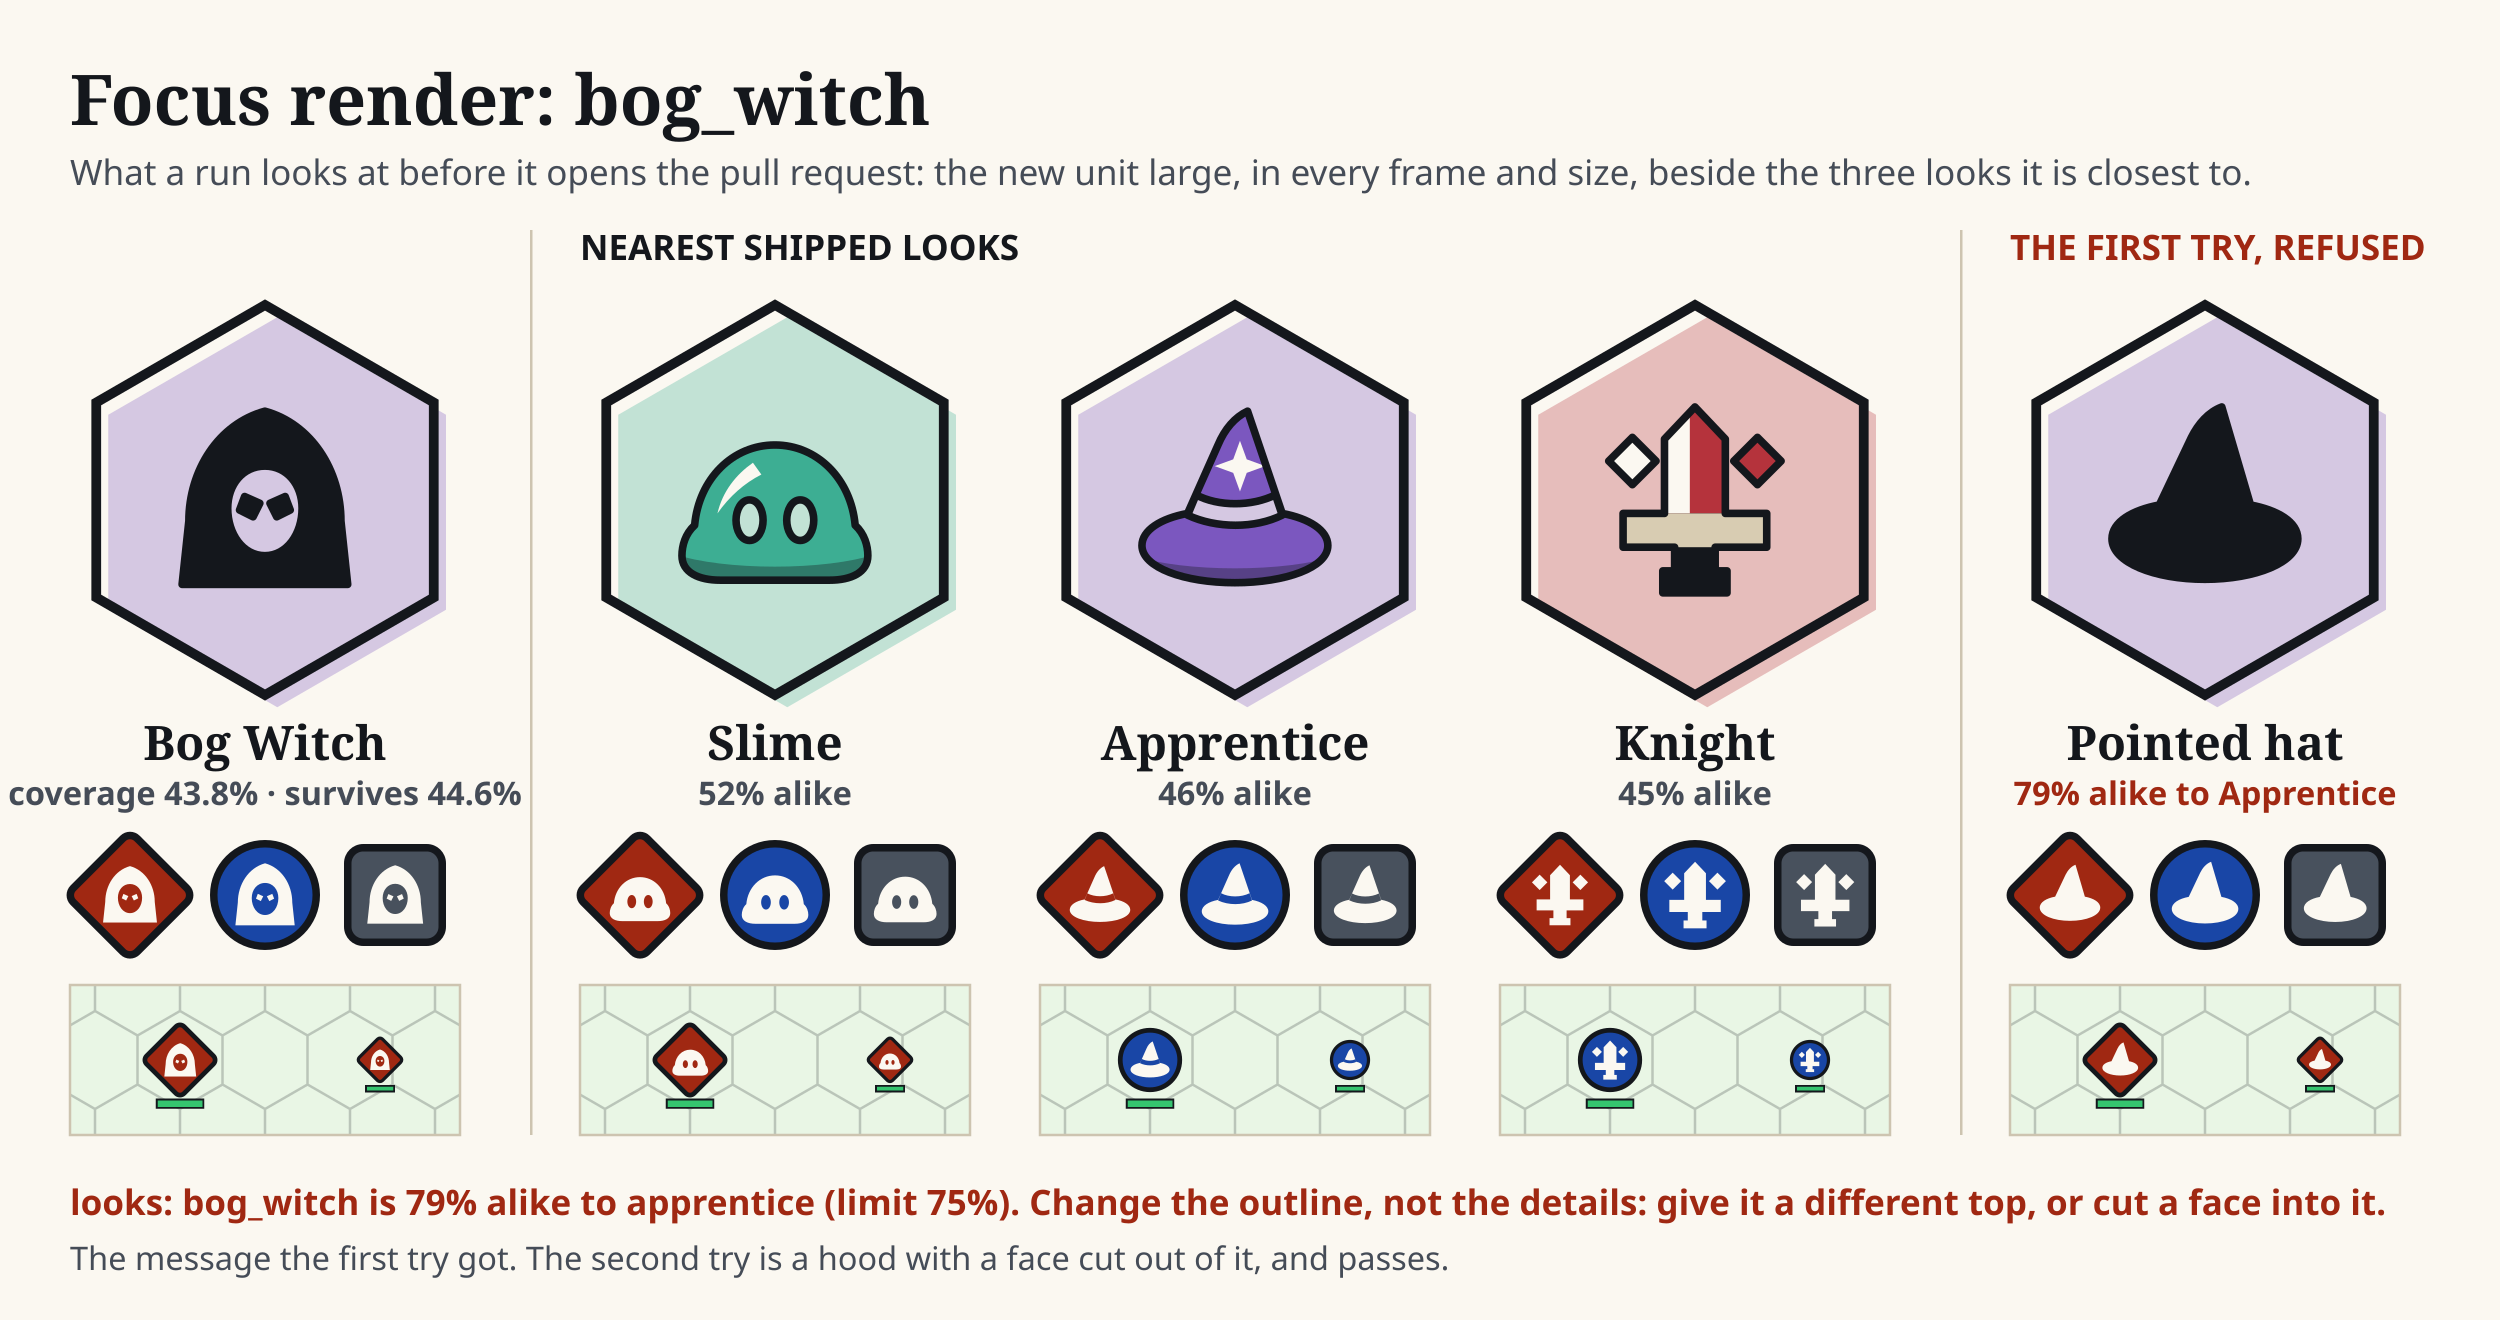
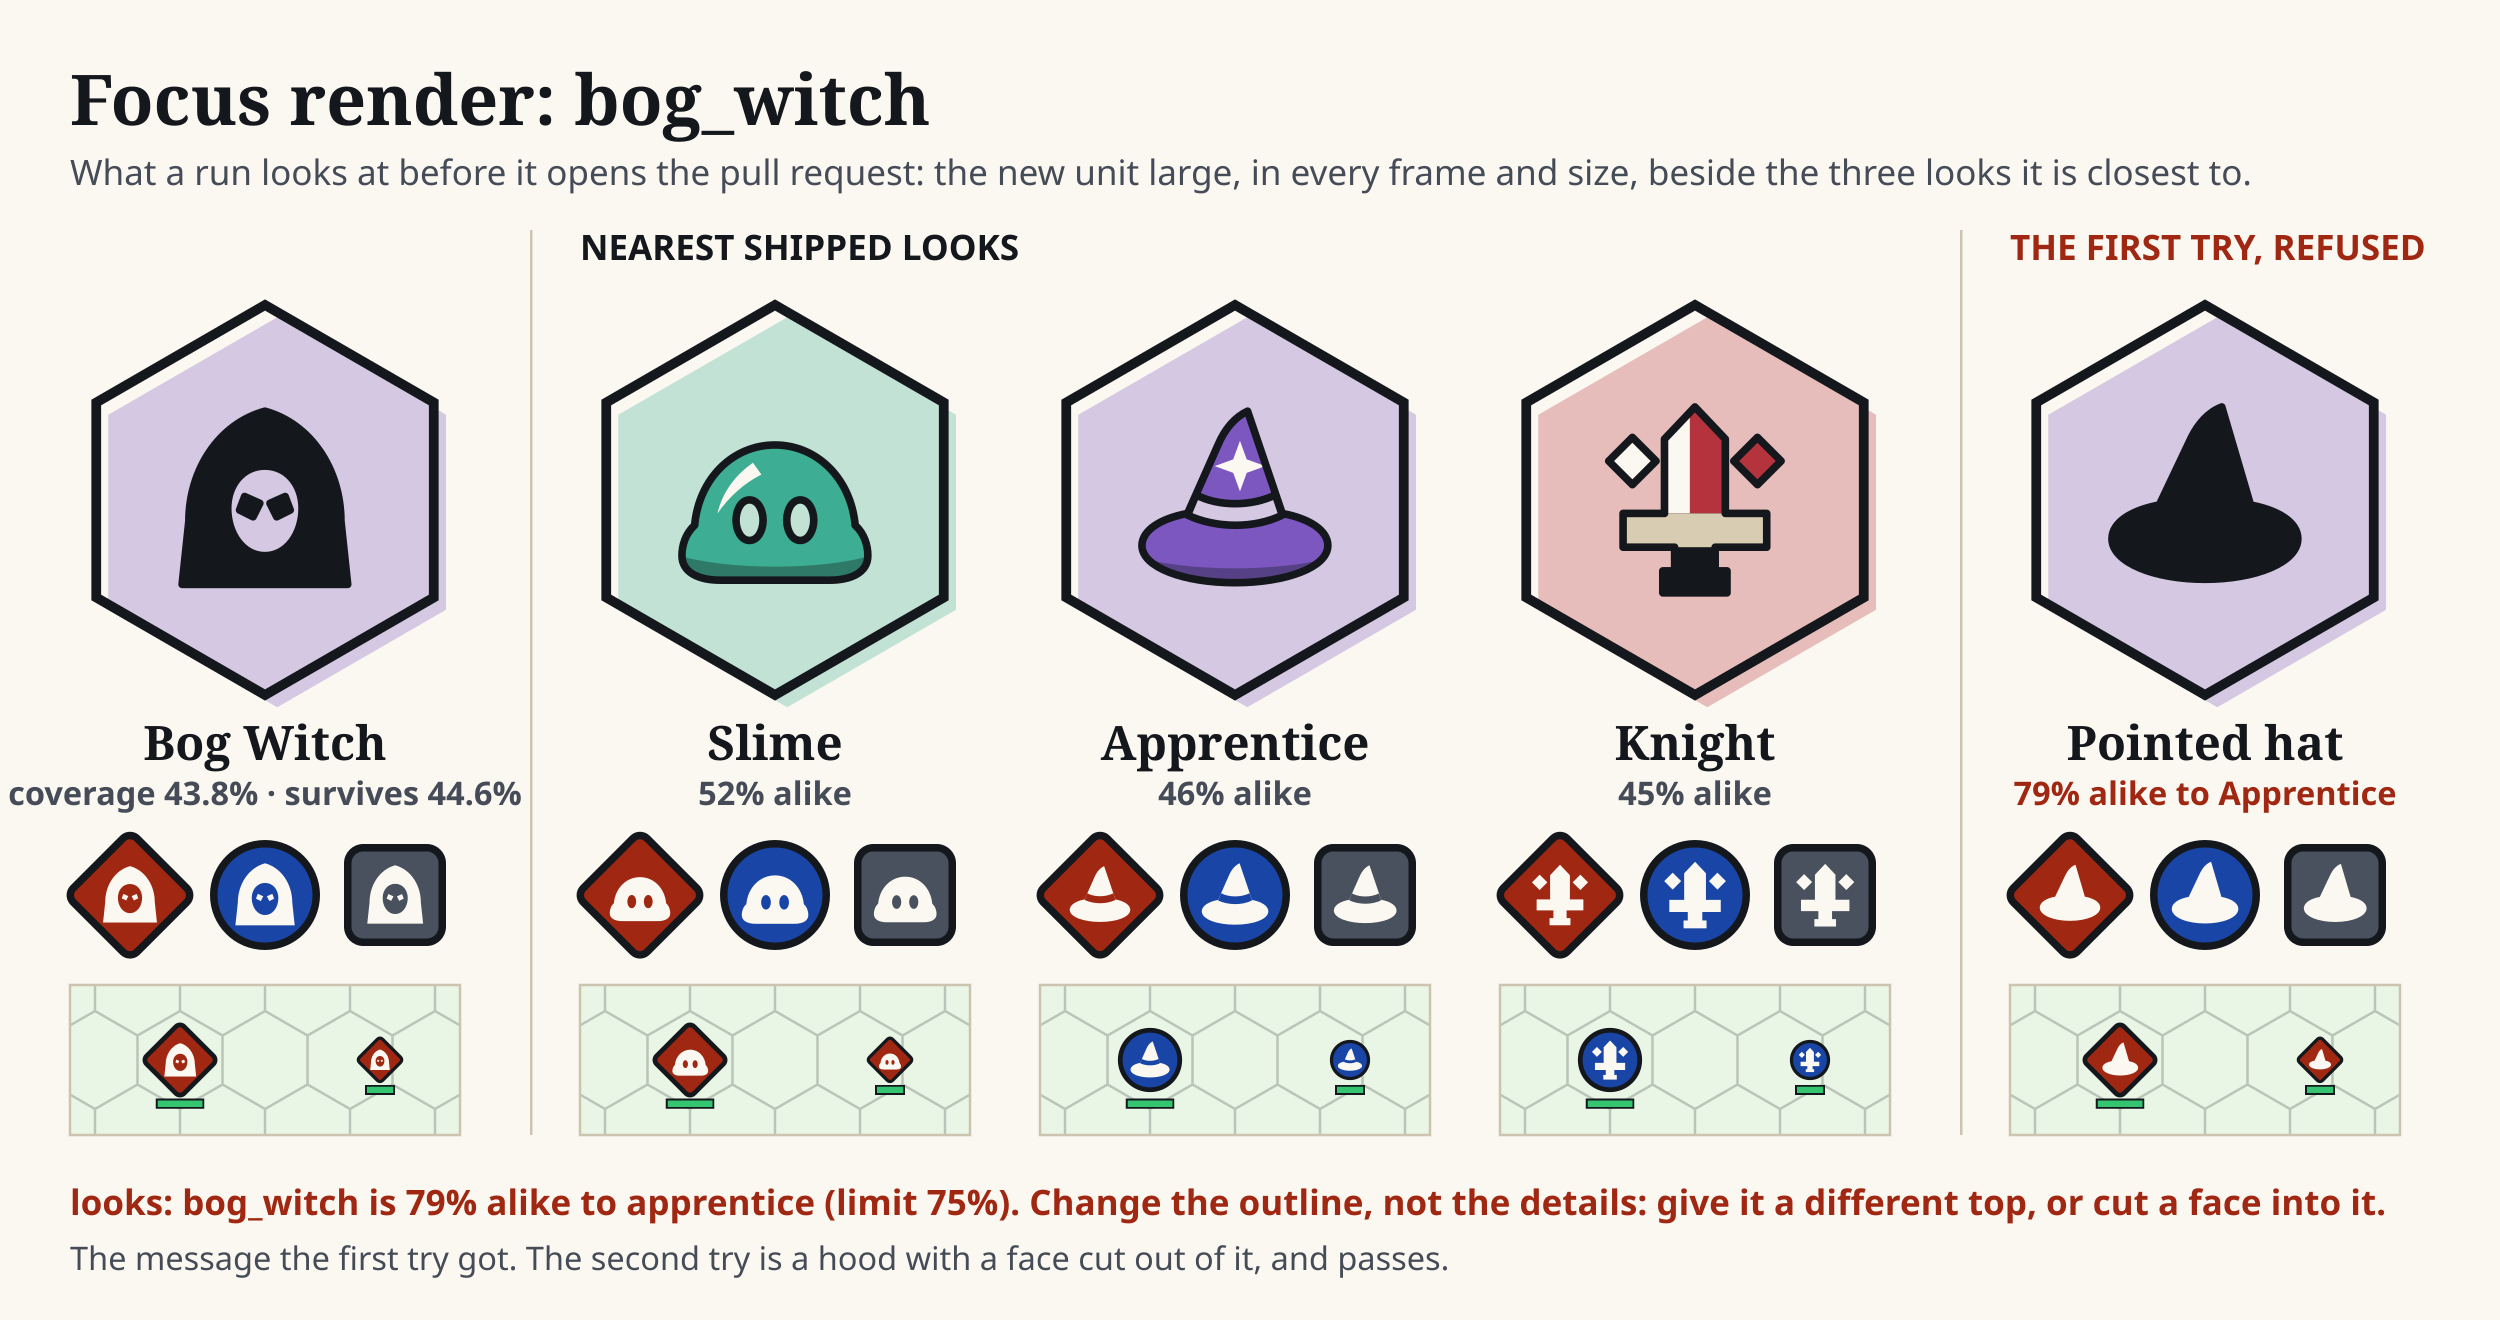
<svg xmlns="http://www.w3.org/2000/svg" width="1000" height="528" viewBox="0 0 1000 528">
  <style>.s{font-family:serif;font-weight:700}.b{font-family:sans-serif}.m{font-family:sans-serif;font-weight:500}.h{font-family:sans-serif;font-weight:700;font-stretch:condensed;font-variant-numeric:tabular-nums}.i{font-family:serif;font-style:italic}</style>
  <rect width="1000" height="528" fill="#FBF8F1" />
  <text x="28" y="50" class="s" font-size="28" fill="#14171C">Focus render: bog_witch</text>
  <text x="28" y="74" class="b" font-size="14" fill="#454C57">What a run looks at before it opens the pull request: the new unit large, in every frame and size, beside the three looks it is closest to.</text>
  <path d="M178.4 243.9L178.4 165.9L110.9 126.9L43.3 165.9L43.3 243.9L110.9 282.9Z" fill="#D5C8E2" />
  <g transform="translate(65.4 159.4) scale(3.38)">
    <path d="M12 1.5 C17.5 3 21 8.5 21 14.5 L21.8 22 L2.2 22 L3 14.5 C3 8.5 6.5 3 12 1.5 Z M12 8 C14.6 8 16.4 10.2 16.4 13 C16.4 16 14.6 18.6 12 18.6 C9.4 18.6 7.6 16 7.6 13 C7.6 10.2 9.4 8 12 8 Z M9.6 11.6 L11.4 12.4 L10.6 14 L9 13.2 Z M14.4 11.6 L15 13.2 L13.4 14 L12.6 12.4 Z" fill="#14171C" fill-rule="evenodd" />
    <path d="M12 1.5 C17.5 3 21 8.5 21 14.5 L21.8 22 L2.2 22 L3 14.5 C3 8.5 6.5 3 12 1.5 Z M12 8 C14.6 8 16.4 10.2 16.4 13 C16.4 16 14.6 18.6 12 18.6 C9.4 18.6 7.6 16 7.6 13 C7.6 10.2 9.4 8 12 8 Z M9.6 11.6 L11.4 12.4 L10.6 14 L9 13.2 Z M14.4 11.6 L15 13.2 L13.4 14 L12.6 12.4 Z" fill="none" stroke="#14171C" stroke-width=".9" stroke-linejoin="round" />
  </g>
  <path d="M173.5 239L173.5 161L106 122L38.5 161L38.5 239L106 278Z" fill="none" stroke="#14171C" stroke-width="3.9" />
  <text x="106" y="304" class="s" font-size="19" fill="#14171C" text-anchor="middle">Bog Witch</text>
  <text x="106" y="322" class="h" font-size="13" fill="#454C57" text-anchor="middle">coverage 43.8% · survives 44.6%</text>
  <rect x="34" y="340" width="36.1" height="36.1" rx="4" transform="rotate(45 52 358)" fill="#A02812" stroke="#14171C" stroke-width="3" />
  <path d="M12 1.5 C17.5 3 21 8.5 21 14.5 L21.8 22 L2.2 22 L3 14.5 C3 8.5 6.5 3 12 1.5 Z M12 8 C14.6 8 16.4 10.2 16.4 13 C16.4 16 14.6 18.6 12 18.6 C9.4 18.6 7.6 16 7.6 13 C7.6 10.2 9.4 8 12 8 Z M9.6 11.6 L11.4 12.4 L10.6 14 L9 13.2 Z M14.4 11.6 L15 13.2 L13.4 14 L12.6 12.4 Z" transform="translate(38.8 344.8) scale(1.1)" fill="#FBF8F1" fill-rule="evenodd" />
  <circle cx="106" cy="358" r="20.5" fill="#1946A6" stroke="#14171C" stroke-width="3" />
  <path d="M12 1.5 C17.5 3 21 8.5 21 14.5 L21.8 22 L2.2 22 L3 14.5 C3 8.5 6.5 3 12 1.5 Z M12 8 C14.6 8 16.4 10.2 16.4 13 C16.4 16 14.6 18.6 12 18.6 C9.4 18.6 7.6 16 7.6 13 C7.6 10.2 9.4 8 12 8 Z M9.6 11.6 L11.4 12.4 L10.6 14 L9 13.2 Z M14.4 11.6 L15 13.2 L13.4 14 L12.6 12.4 Z" transform="translate(91.5 343.5) scale(1.21)" fill="#FBF8F1" fill-rule="evenodd" />
  <rect x="139.1" y="339.1" width="37.8" height="37.8" rx="6.2" fill="#48515D" stroke="#14171C" stroke-width="3" />
  <path d="M12 1.5 C17.5 3 21 8.5 21 14.5 L21.8 22 L2.2 22 L3 14.5 C3 8.5 6.5 3 12 1.5 Z M12 8 C14.6 8 16.4 10.2 16.4 13 C16.4 16 14.6 18.6 12 18.6 C9.4 18.6 7.6 16 7.6 13 C7.6 10.2 9.4 8 12 8 Z M9.6 11.6 L11.4 12.4 L10.6 14 L9 13.2 Z M14.4 11.6 L15 13.2 L13.4 14 L12.6 12.4 Z" transform="translate(144.4 344.4) scale(1.14)" fill="#FBF8F1" fill-rule="evenodd" />
  <clipPath id="fbog_witch">
    <rect x="28" y="394" width="156" height="60" />
  </clipPath>
  <g clip-path="url(#fbog_witch)">
    <rect x="28" y="394" width="156" height="60" fill="#E9F6E5" />
    <path d="M21 374.9l0 -19.6l-17 -9.8l-17 9.8M21 433.8l0 -19.6l-17 -9.8l-17 9.8M38 404.4l0 -19.7l-17 -9.8l-17 9.8M55 374.9l0 -19.6l-17 -9.8l-17 9.8M21 492.7l0 -19.6l-17 -9.8l-17 9.8M38 463.3l0 -19.7l-17 -9.8l-17 9.8M55 433.8l0 -19.6l-17 -9.8l-17 9.8M72 404.4l0 -19.7l-17 -9.8l-17 9.8M89 374.9l0 -19.6l-17 -9.8l-17 9.8M55 492.7l0 -19.6l-17 -9.8l-17 9.8M72 463.3l0 -19.7l-17 -9.8l-17 9.8M89 433.8l0 -19.6l-17 -9.8l-17 9.8M106 404.4l0 -19.7l-17 -9.8l-17 9.8M123 374.9l0 -19.6l-17 -9.8l-17 9.8M89 492.7l0 -19.6l-17 -9.8l-17 9.8M106 463.3l0 -19.7l-17 -9.8l-17 9.8M123 433.8l0 -19.6l-17 -9.8l-17 9.8M140 404.4l0 -19.7l-17 -9.8l-17 9.8M157 374.9l0 -19.6l-17 -9.8l-17 9.8M123 492.7l0 -19.6l-17 -9.8l-17 9.8M140 463.3l0 -19.7l-17 -9.8l-17 9.8M157 433.8l0 -19.6l-17 -9.8l-17 9.8M174 404.4l0 -19.7l-17 -9.8l-17 9.8M191 374.9l0 -19.6l-17 -9.8l-17 9.8M157 492.7l0 -19.6l-17 -9.8l-17 9.8M174 463.3l0 -19.7l-17 -9.8l-17 9.8M191 433.8l0 -19.6l-17 -9.8l-17 9.8M208 404.4l0 -19.7l-17 -9.8l-17 9.8M225 374.9l0 -19.6l-17 -9.8l-17 9.8M191 492.7l0 -19.6l-17 -9.8l-17 9.8M208 463.3l0 -19.7l-17 -9.8l-17 9.8M225 433.8l0 -19.6l-17 -9.8l-17 9.8M225 492.7l0 -19.6l-17 -9.8l-17 9.8" fill="none" stroke="#14171C" stroke-opacity="0.22" stroke-width="1" />
    <rect x="61.4" y="413.4" width="21.2" height="21.2" rx="2.3" transform="rotate(45 72 424)" fill="#A02812" stroke="#14171C" stroke-width="1.9" />
    <path d="M12 1.5 C17.5 3 21 8.5 21 14.5 L21.8 22 L2.2 22 L3 14.5 C3 8.5 6.5 3 12 1.5 Z M12 8 C14.6 8 16.4 10.2 16.4 13 C16.4 16 14.6 18.6 12 18.6 C9.4 18.6 7.6 16 7.6 13 C7.6 10.2 9.4 8 12 8 Z M9.6 11.6 L11.4 12.4 L10.6 14 L9 13.2 Z M14.4 11.6 L15 13.2 L13.4 14 L12.6 12.4 Z" transform="translate(64.3 416.3) scale(0.65)" fill="#FBF8F1" fill-rule="evenodd" />
    <rect x="62.3" y="439.4" width="19.4" height="4.1" fill="#14171C" />
    <rect x="63.1" y="440.2" width="17.9" height="2.6" fill="#35C46F" />
    <rect x="145.4" y="417.4" width="13.1" height="13.1" rx="1.4" transform="rotate(45 152 424)" fill="#A02812" stroke="#14171C" stroke-width="1.3" />
    <path d="M12 1.5 C17.5 3 21 8.5 21 14.5 L21.8 22 L2.2 22 L3 14.5 C3 8.5 6.5 3 12 1.5 Z M12 8 C14.6 8 16.4 10.2 16.4 13 C16.4 16 14.6 18.6 12 18.6 C9.4 18.6 7.6 16 7.6 13 C7.6 10.2 9.4 8 12 8 Z M9.6 11.6 L11.4 12.4 L10.6 14 L9 13.2 Z M14.4 11.6 L15 13.2 L13.4 14 L12.6 12.4 Z" transform="translate(147.2 419.2) scale(0.4)" fill="#FBF8F1" fill-rule="evenodd" />
-     <rect x="146" y="434" width="12" height="3" fill="#14171C" />
-     <rect x="146.8" y="434.7" width="10.5" height="1.5" fill="#35C46F" />
+     <rect x="146" y="434" width="12" height="4" fill="#14171C" />
+     <rect x="146.8" y="434.7" width="10.5" height="2.5" fill="#35C46F" />
  </g>
  <rect x="28" y="394" width="156" height="60" fill="none" stroke="#CDC4B0" />
  <rect x="212" y="92" width="1" height="362" fill="#CDC4B0" />
  <text x="232" y="104" class="h" font-size="14" fill="#14171C">NEAREST SHIPPED LOOKS</text>
  <path d="M382.4 243.9L382.4 165.9L314.9 126.9L247.3 165.9L247.3 243.9L314.9 282.9Z" fill="#C2E2D5" />
  <g transform="translate(269.4 159.4) scale(3.38)">
    <path d="M12 5.5 C17 5.5 21 9.5 21.5 15 C22.6 16 23 17.4 23 18.6 C23 20.6 21 21.5 18.5 21.5 L5.5 21.5 C3 21.5 1 20.6 1 18.6 C1 17.4 1.4 16 2.5 15 C3 9.5 7 5.5 12 5.5 Z M9 12 C10 12 10.6 13.2 10.6 14.4 C10.6 15.6 10 16.8 9 16.8 C8 16.8 7.4 15.6 7.4 14.4 C7.4 13.2 8 12 9 12 Z M15 12 C16 12 16.6 13.2 16.6 14.4 C16.6 15.6 16 16.8 15 16.8 C14 16.8 13.4 15.6 13.4 14.4 C13.4 13.2 14 12 15 12 Z" fill="#14171C" fill-rule="evenodd" />
    <clipPath id="g18">
      <path d="M12 5.5 C17 5.5 21 9.5 21.5 15 C22.6 16 23 17.4 23 18.6 C23 20.6 21 21.5 18.5 21.5 L5.5 21.5 C3 21.5 1 20.6 1 18.6 C1 17.4 1.4 16 2.5 15 C3 9.5 7 5.5 12 5.5 Z M9 12 C10 12 10.6 13.2 10.6 14.4 C10.6 15.6 10 16.8 9 16.8 C8 16.8 7.4 15.6 7.4 14.4 C7.4 13.2 8 12 9 12 Z M15 12 C16 12 16.6 13.2 16.6 14.4 C16.6 15.6 16 16.8 15 16.8 C14 16.8 13.4 15.6 13.4 14.4 C13.4 13.2 14 12 15 12 Z" clip-rule="evenodd" />
    </clipPath>
    <g clip-path="url(#g18)">
-       <path d="M0 0 L24 0 L24 24 L0 24 Z" fill="#3DAE93" />
-       <path d="M0 18.4 C6 20.4 18 20.4 24 18.4 L24 24 L0 24 Z" fill="#2F7969" />
-       <path d="M9.4 7.6 C7.4 9 5.8 11 5.2 13.6 C6.6 11.6 8.4 10 10.4 9 Z" fill="#FBF8F1" />
+       <path d="M0 0 L24 0 L24 24 L0 24 Z" fill="#3DAE93" fill-rule="evenodd" />
+       <path d="M0 18.4 C6 20.4 18 20.4 24 18.4 L24 24 L0 24 Z" fill="#2F7969" fill-rule="evenodd" />
+       <path d="M9.4 7.6 C7.4 9 5.8 11 5.2 13.6 C6.6 11.6 8.4 10 10.4 9 Z" fill="#FBF8F1" fill-rule="evenodd" />
    </g>
    <path d="M12 5.5 C17 5.5 21 9.5 21.5 15 C22.6 16 23 17.4 23 18.6 C23 20.6 21 21.5 18.5 21.5 L5.5 21.5 C3 21.5 1 20.6 1 18.6 C1 17.4 1.4 16 2.5 15 C3 9.5 7 5.5 12 5.5 Z M9 12 C10 12 10.6 13.2 10.6 14.4 C10.6 15.6 10 16.8 9 16.8 C8 16.8 7.4 15.6 7.4 14.4 C7.4 13.2 8 12 9 12 Z M15 12 C16 12 16.6 13.2 16.6 14.4 C16.6 15.6 16 16.8 15 16.8 C14 16.8 13.4 15.6 13.4 14.4 C13.4 13.2 14 12 15 12 Z" fill="none" stroke="#14171C" stroke-width=".9" stroke-linejoin="round" />
  </g>
  <path d="M377.5 239L377.5 161L310 122L242.5 161L242.5 239L310 278Z" fill="none" stroke="#14171C" stroke-width="3.9" />
  <text x="310" y="304" class="s" font-size="19" fill="#14171C" text-anchor="middle">Slime</text>
  <text x="310" y="322" class="h" font-size="13" fill="#454C57" text-anchor="middle">52% alike</text>
  <rect x="238" y="340" width="36.1" height="36.1" rx="4" transform="rotate(45 256 358)" fill="#A02812" stroke="#14171C" stroke-width="3" />
  <path d="M12 5.5 C17 5.5 21 9.5 21.5 15 C22.6 16 23 17.4 23 18.6 C23 20.6 21 21.5 18.5 21.5 L5.5 21.5 C3 21.5 1 20.6 1 18.6 C1 17.4 1.4 16 2.5 15 C3 9.5 7 5.5 12 5.5 Z M9 12 C10 12 10.6 13.2 10.6 14.4 C10.6 15.6 10 16.8 9 16.8 C8 16.8 7.4 15.6 7.4 14.4 C7.4 13.2 8 12 9 12 Z M15 12 C16 12 16.6 13.2 16.6 14.4 C16.6 15.6 16 16.8 15 16.8 C14 16.8 13.4 15.6 13.4 14.4 C13.4 13.2 14 12 15 12 Z" transform="translate(242.8 344.8) scale(1.1)" fill="#FBF8F1" fill-rule="evenodd" />
  <circle cx="310" cy="358" r="20.5" fill="#1946A6" stroke="#14171C" stroke-width="3" />
  <path d="M12 5.5 C17 5.5 21 9.5 21.5 15 C22.6 16 23 17.4 23 18.6 C23 20.6 21 21.5 18.5 21.5 L5.5 21.5 C3 21.5 1 20.6 1 18.6 C1 17.4 1.4 16 2.5 15 C3 9.5 7 5.5 12 5.5 Z M9 12 C10 12 10.6 13.2 10.6 14.4 C10.6 15.6 10 16.8 9 16.8 C8 16.8 7.4 15.6 7.4 14.4 C7.4 13.2 8 12 9 12 Z M15 12 C16 12 16.6 13.2 16.6 14.4 C16.6 15.6 16 16.8 15 16.8 C14 16.8 13.4 15.6 13.4 14.4 C13.4 13.2 14 12 15 12 Z" transform="translate(295.5 343.5) scale(1.21)" fill="#FBF8F1" fill-rule="evenodd" />
  <rect x="343.1" y="339.1" width="37.8" height="37.8" rx="6.2" fill="#48515D" stroke="#14171C" stroke-width="3" />
  <path d="M12 5.5 C17 5.5 21 9.5 21.5 15 C22.6 16 23 17.4 23 18.6 C23 20.6 21 21.5 18.5 21.5 L5.5 21.5 C3 21.5 1 20.6 1 18.6 C1 17.4 1.4 16 2.5 15 C3 9.5 7 5.5 12 5.5 Z M9 12 C10 12 10.6 13.2 10.6 14.4 C10.6 15.6 10 16.8 9 16.8 C8 16.8 7.4 15.6 7.4 14.4 C7.4 13.2 8 12 9 12 Z M15 12 C16 12 16.6 13.2 16.6 14.4 C16.6 15.6 16 16.8 15 16.8 C14 16.8 13.4 15.6 13.4 14.4 C13.4 13.2 14 12 15 12 Z" transform="translate(348.4 344.4) scale(1.14)" fill="#FBF8F1" fill-rule="evenodd" />
  <clipPath id="fslime">
    <rect x="232" y="394" width="156" height="60" />
  </clipPath>
  <g clip-path="url(#fslime)">
    <rect x="232" y="394" width="156" height="60" fill="#E9F6E5" />
    <path d="M225 374.9l0 -19.6l-17 -9.8l-17 9.8M225 433.8l0 -19.6l-17 -9.8l-17 9.8M242 404.4l0 -19.7l-17 -9.8l-17 9.8M259 374.9l0 -19.6l-17 -9.8l-17 9.8M225 492.7l0 -19.6l-17 -9.8l-17 9.8M242 463.3l0 -19.7l-17 -9.8l-17 9.8M259 433.8l0 -19.6l-17 -9.8l-17 9.8M276 404.4l0 -19.7l-17 -9.8l-17 9.8M293 374.9l0 -19.6l-17 -9.8l-17 9.8M259 492.7l0 -19.6l-17 -9.8l-17 9.8M276 463.3l0 -19.7l-17 -9.8l-17 9.8M293 433.8l0 -19.6l-17 -9.8l-17 9.8M310 404.4l0 -19.7l-17 -9.8l-17 9.8M327 374.9l0 -19.6l-17 -9.8l-17 9.8M293 492.7l0 -19.6l-17 -9.8l-17 9.8M310 463.3l0 -19.7l-17 -9.8l-17 9.8M327 433.8l0 -19.6l-17 -9.8l-17 9.8M344 404.4l0 -19.7l-17 -9.8l-17 9.8M361 374.9l0 -19.6l-17 -9.8l-17 9.8M327 492.7l0 -19.6l-17 -9.8l-17 9.8M344 463.3l0 -19.7l-17 -9.8l-17 9.8M361 433.8l0 -19.6l-17 -9.8l-17 9.8M378 404.4l0 -19.7l-17 -9.8l-17 9.8M395 374.9l0 -19.6l-17 -9.8l-17 9.8M361 492.7l0 -19.6l-17 -9.8l-17 9.8M378 463.3l0 -19.7l-17 -9.8l-17 9.8M395 433.8l0 -19.6l-17 -9.8l-17 9.8M412 404.4l0 -19.7l-17 -9.8l-17 9.8M429 374.9l0 -19.6l-17 -9.8l-17 9.8M395 492.7l0 -19.6l-17 -9.8l-17 9.8M412 463.3l0 -19.7l-17 -9.8l-17 9.8M429 433.8l0 -19.6l-17 -9.8l-17 9.8M429 492.7l0 -19.6l-17 -9.8l-17 9.8" fill="none" stroke="#14171C" stroke-opacity="0.22" stroke-width="1" />
    <rect x="265.4" y="413.4" width="21.2" height="21.2" rx="2.3" transform="rotate(45 276 424)" fill="#A02812" stroke="#14171C" stroke-width="1.9" />
    <path d="M12 5.5 C17 5.5 21 9.5 21.5 15 C22.6 16 23 17.4 23 18.6 C23 20.6 21 21.5 18.5 21.5 L5.5 21.5 C3 21.5 1 20.6 1 18.6 C1 17.4 1.4 16 2.5 15 C3 9.5 7 5.5 12 5.5 Z M9 12 C10 12 10.6 13.2 10.6 14.4 C10.6 15.6 10 16.8 9 16.8 C8 16.8 7.4 15.6 7.4 14.4 C7.4 13.2 8 12 9 12 Z M15 12 C16 12 16.6 13.2 16.6 14.4 C16.6 15.6 16 16.8 15 16.8 C14 16.8 13.4 15.6 13.4 14.4 C13.4 13.2 14 12 15 12 Z" transform="translate(268.3 416.3) scale(0.65)" fill="#FBF8F1" fill-rule="evenodd" />
    <rect x="266.3" y="439.4" width="19.4" height="4.1" fill="#14171C" />
    <rect x="267.1" y="440.2" width="17.9" height="2.6" fill="#35C46F" />
    <rect x="349.4" y="417.4" width="13.1" height="13.1" rx="1.4" transform="rotate(45 356 424)" fill="#A02812" stroke="#14171C" stroke-width="1.3" />
    <path d="M12 5.5 C17 5.5 21 9.5 21.5 15 C22.6 16 23 17.4 23 18.6 C23 20.6 21 21.5 18.5 21.5 L5.5 21.5 C3 21.5 1 20.6 1 18.6 C1 17.4 1.4 16 2.5 15 C3 9.5 7 5.5 12 5.5 Z M9 12 C10 12 10.6 13.2 10.6 14.4 C10.6 15.6 10 16.8 9 16.8 C8 16.8 7.4 15.6 7.4 14.4 C7.4 13.2 8 12 9 12 Z M15 12 C16 12 16.6 13.2 16.6 14.4 C16.6 15.6 16 16.8 15 16.8 C14 16.8 13.4 15.6 13.4 14.4 C13.4 13.2 14 12 15 12 Z" transform="translate(351.2 419.2) scale(0.4)" fill="#FBF8F1" fill-rule="evenodd" />
-     <rect x="350" y="434" width="12" height="3" fill="#14171C" />
-     <rect x="350.8" y="434.7" width="10.5" height="1.5" fill="#35C46F" />
+     <rect x="350" y="434" width="12" height="4" fill="#14171C" />
+     <rect x="350.8" y="434.7" width="10.5" height="2.5" fill="#35C46F" />
  </g>
  <rect x="232" y="394" width="156" height="60" fill="none" stroke="#CDC4B0" />
  <path d="M566.4 243.9L566.4 165.9L498.9 126.9L431.3 165.9L431.3 243.9L498.9 282.9Z" fill="#D5C8E2" />
  <g transform="translate(453.4 159.4) scale(3.38)">
    <path d="M13.5 1.5 L17.6 13.6 C20.8 14.2 23 15.6 23 17.4 C23 20 18 21.8 12 21.8 C6 21.8 1 20 1 17.4 C1 15.6 3.2 14.2 6.4 13.6 L10 5.5 C10.8 3.6 12 2.2 13.5 1.5 Z M7.4 11.4 C10 12.8 14 12.8 16.8 11.4 L17.6 13.8 C14.4 15.4 9.8 15.4 6.4 13.8 Z" fill="#14171C" fill-rule="evenodd" />
    <clipPath id="g19">
      <path d="M13.5 1.5 L17.6 13.6 C20.8 14.2 23 15.6 23 17.4 C23 20 18 21.8 12 21.8 C6 21.8 1 20 1 17.4 C1 15.6 3.2 14.2 6.4 13.6 L10 5.5 C10.8 3.6 12 2.2 13.5 1.5 Z M7.4 11.4 C10 12.8 14 12.8 16.8 11.4 L17.6 13.8 C14.4 15.4 9.8 15.4 6.4 13.8 Z" clip-rule="evenodd" />
    </clipPath>
    <g clip-path="url(#g19)">
-       <path d="M0 0 L24 0 L24 24 L0 24 Z" fill="#7B57BF" />
-       <path d="M0 18.6 C6 20.6 18 20.6 24 18.6 L24 24 L0 24 Z" fill="#574186" />
-       <path d="M12.6 5 L13.4 7.2 L15.6 8 L13.4 8.8 L12.6 11 L11.8 8.8 L9.6 8 L11.8 7.2 Z" fill="#FBF8F1" />
+       <path d="M0 0 L24 0 L24 24 L0 24 Z" fill="#7B57BF" fill-rule="evenodd" />
+       <path d="M0 18.6 C6 20.6 18 20.6 24 18.6 L24 24 L0 24 Z" fill="#574186" fill-rule="evenodd" />
+       <path d="M12.6 5 L13.4 7.2 L15.6 8 L13.4 8.8 L12.6 11 L11.8 8.8 L9.6 8 L11.8 7.2 Z" fill="#FBF8F1" fill-rule="evenodd" />
    </g>
    <path d="M13.5 1.5 L17.6 13.6 C20.8 14.2 23 15.6 23 17.4 C23 20 18 21.8 12 21.8 C6 21.8 1 20 1 17.4 C1 15.6 3.2 14.2 6.4 13.6 L10 5.5 C10.8 3.6 12 2.2 13.5 1.5 Z M7.4 11.4 C10 12.8 14 12.8 16.8 11.4 L17.6 13.8 C14.4 15.4 9.8 15.4 6.4 13.8 Z" fill="none" stroke="#14171C" stroke-width=".9" stroke-linejoin="round" />
  </g>
  <path d="M561.5 239L561.5 161L494 122L426.5 161L426.5 239L494 278Z" fill="none" stroke="#14171C" stroke-width="3.9" />
  <text x="494" y="304" class="s" font-size="19" fill="#14171C" text-anchor="middle">Apprentice</text>
  <text x="494" y="322" class="h" font-size="13" fill="#454C57" text-anchor="middle">46% alike</text>
  <rect x="422" y="340" width="36.1" height="36.1" rx="4" transform="rotate(45 440 358)" fill="#A02812" stroke="#14171C" stroke-width="3" />
  <path d="M13.5 1.5 L17.6 13.6 C20.8 14.2 23 15.6 23 17.4 C23 20 18 21.8 12 21.8 C6 21.8 1 20 1 17.4 C1 15.6 3.2 14.2 6.4 13.6 L10 5.5 C10.8 3.6 12 2.2 13.5 1.5 Z M7.4 11.4 C10 12.8 14 12.8 16.8 11.4 L17.6 13.8 C14.4 15.4 9.8 15.4 6.4 13.8 Z" transform="translate(426.8 344.8) scale(1.1)" fill="#FBF8F1" fill-rule="evenodd" />
  <circle cx="494" cy="358" r="20.5" fill="#1946A6" stroke="#14171C" stroke-width="3" />
  <path d="M13.5 1.5 L17.6 13.6 C20.8 14.2 23 15.6 23 17.4 C23 20 18 21.8 12 21.8 C6 21.8 1 20 1 17.4 C1 15.6 3.2 14.2 6.4 13.6 L10 5.5 C10.8 3.6 12 2.2 13.5 1.5 Z M7.4 11.4 C10 12.8 14 12.8 16.8 11.4 L17.6 13.8 C14.4 15.4 9.8 15.4 6.4 13.8 Z" transform="translate(479.5 343.5) scale(1.21)" fill="#FBF8F1" fill-rule="evenodd" />
  <rect x="527.1" y="339.1" width="37.8" height="37.8" rx="6.2" fill="#48515D" stroke="#14171C" stroke-width="3" />
  <path d="M13.5 1.5 L17.6 13.6 C20.8 14.2 23 15.6 23 17.4 C23 20 18 21.8 12 21.8 C6 21.8 1 20 1 17.4 C1 15.6 3.2 14.2 6.4 13.6 L10 5.5 C10.8 3.6 12 2.2 13.5 1.5 Z M7.4 11.4 C10 12.8 14 12.8 16.8 11.4 L17.6 13.8 C14.4 15.4 9.8 15.4 6.4 13.8 Z" transform="translate(532.4 344.4) scale(1.14)" fill="#FBF8F1" fill-rule="evenodd" />
  <clipPath id="fapprentice">
    <rect x="416" y="394" width="156" height="60" />
  </clipPath>
  <g clip-path="url(#fapprentice)">
    <rect x="416" y="394" width="156" height="60" fill="#E9F6E5" />
    <path d="M409 374.9l0 -19.6l-17 -9.8l-17 9.8M409 433.8l0 -19.6l-17 -9.8l-17 9.8M426 404.4l0 -19.7l-17 -9.8l-17 9.8M443 374.9l0 -19.6l-17 -9.8l-17 9.8M409 492.7l0 -19.6l-17 -9.8l-17 9.8M426 463.3l0 -19.7l-17 -9.8l-17 9.8M443 433.8l0 -19.6l-17 -9.8l-17 9.8M460 404.4l0 -19.7l-17 -9.8l-17 9.8M477 374.9l0 -19.6l-17 -9.8l-17 9.8M443 492.7l0 -19.6l-17 -9.8l-17 9.8M460 463.3l0 -19.7l-17 -9.8l-17 9.8M477 433.8l0 -19.6l-17 -9.8l-17 9.8M494 404.4l0 -19.7l-17 -9.8l-17 9.8M511 374.9l0 -19.6l-17 -9.8l-17 9.8M477 492.7l0 -19.6l-17 -9.8l-17 9.8M494 463.3l0 -19.7l-17 -9.8l-17 9.8M511 433.8l0 -19.6l-17 -9.8l-17 9.8M528 404.4l0 -19.7l-17 -9.8l-17 9.8M545 374.9l0 -19.6l-17 -9.8l-17 9.8M511 492.7l0 -19.6l-17 -9.8l-17 9.8M528 463.3l0 -19.7l-17 -9.8l-17 9.8M545 433.8l0 -19.6l-17 -9.8l-17 9.8M562 404.4l0 -19.7l-17 -9.8l-17 9.8M579 374.9l0 -19.6l-17 -9.8l-17 9.8M545 492.7l0 -19.6l-17 -9.8l-17 9.8M562 463.3l0 -19.7l-17 -9.8l-17 9.8M579 433.8l0 -19.6l-17 -9.8l-17 9.8M596 404.4l0 -19.7l-17 -9.8l-17 9.8M613 374.9l0 -19.6l-17 -9.8l-17 9.8M579 492.7l0 -19.6l-17 -9.8l-17 9.8M596 463.3l0 -19.7l-17 -9.8l-17 9.8M613 433.8l0 -19.6l-17 -9.8l-17 9.8M613 492.7l0 -19.6l-17 -9.8l-17 9.8" fill="none" stroke="#14171C" stroke-opacity="0.22" stroke-width="1" />
    <circle cx="460" cy="424" r="11.9" fill="#1946A6" stroke="#14171C" stroke-width="1.9" />
    <path d="M13.5 1.5 L17.6 13.6 C20.8 14.2 23 15.6 23 17.4 C23 20 18 21.8 12 21.8 C6 21.8 1 20 1 17.4 C1 15.6 3.2 14.2 6.4 13.6 L10 5.5 C10.8 3.6 12 2.2 13.5 1.5 Z M7.4 11.4 C10 12.8 14 12.8 16.8 11.4 L17.6 13.8 C14.4 15.4 9.8 15.4 6.4 13.8 Z" transform="translate(451.5 415.5) scale(0.71)" fill="#FBF8F1" fill-rule="evenodd" />
    <rect x="450.3" y="439.4" width="19.4" height="4.1" fill="#14171C" />
    <rect x="451.1" y="440.2" width="17.9" height="2.6" fill="#35C46F" />
    <circle cx="540" cy="424" r="7.4" fill="#1946A6" stroke="#14171C" stroke-width="1.3" />
    <path d="M13.5 1.5 L17.6 13.6 C20.8 14.2 23 15.6 23 17.4 C23 20 18 21.8 12 21.8 C6 21.8 1 20 1 17.4 C1 15.6 3.2 14.2 6.4 13.6 L10 5.5 C10.8 3.6 12 2.2 13.5 1.5 Z M7.4 11.4 C10 12.8 14 12.8 16.8 11.4 L17.6 13.8 C14.4 15.4 9.8 15.4 6.4 13.8 Z" transform="translate(534.7 418.7) scale(0.44)" fill="#FBF8F1" fill-rule="evenodd" />
-     <rect x="534" y="434" width="12" height="3" fill="#14171C" />
-     <rect x="534.8" y="434.7" width="10.5" height="1.5" fill="#35C46F" />
+     <rect x="534" y="434" width="12" height="4" fill="#14171C" />
+     <rect x="534.8" y="434.7" width="10.5" height="2.5" fill="#35C46F" />
  </g>
  <rect x="416" y="394" width="156" height="60" fill="none" stroke="#CDC4B0" />
  <path d="M750.4 243.9L750.4 165.9L682.9 126.9L615.3 165.9L615.3 243.9L682.9 282.9Z" fill="#E6BDBB" />
  <g transform="translate(637.4 159.4) scale(3.38)">
    <path d="M12 1 L15.6 4.8 L15.6 13.6 L20.5 13.6 L20.5 17.6 L14.4 17.6 L14.4 20.4 L15.8 20.4 L15.8 23 L8.2 23 L8.2 20.4 L9.6 20.4 L9.6 17.6 L3.5 17.6 L3.5 13.6 L8.4 13.6 L8.4 4.8 Z M4.6 4.6 L7.4 7.4 L4.6 10.2 L1.8 7.4 Z M19.4 4.6 L22.2 7.4 L19.4 10.2 L16.6 7.4 Z" fill="#14171C" fill-rule="evenodd" />
    <clipPath id="g20">
      <path d="M12 1 L15.6 4.8 L15.6 13.6 L20.5 13.6 L20.5 17.6 L14.4 17.6 L14.4 20.4 L15.8 20.4 L15.8 23 L8.2 23 L8.2 20.4 L9.6 20.4 L9.6 17.6 L3.5 17.6 L3.5 13.6 L8.4 13.6 L8.4 4.8 Z M4.6 4.6 L7.4 7.4 L4.6 10.2 L1.8 7.4 Z M19.4 4.6 L22.2 7.4 L19.4 10.2 L16.6 7.4 Z" clip-rule="evenodd" />
    </clipPath>
    <g clip-path="url(#g20)">
-       <path d="M0 0 L24 0 L24 13.6 L0 13.6 Z" fill="#B5333C" />
-       <path d="M0 0 L11.4 0 L11.4 13.6 L0 13.6 Z" fill="#FBF8F1" />
-       <path d="M0 13.6 L24 13.6 L24 17.6 L0 17.6 Z" fill="#D8CCB2" />
+       <path d="M0 0 L24 0 L24 13.6 L0 13.6 Z" fill="#B5333C" fill-rule="evenodd" />
+       <path d="M0 0 L11.4 0 L11.4 13.6 L0 13.6 Z" fill="#FBF8F1" fill-rule="evenodd" />
+       <path d="M0 13.6 L24 13.6 L24 17.6 L0 17.6 Z" fill="#D8CCB2" fill-rule="evenodd" />
    </g>
    <path d="M12 1 L15.6 4.8 L15.6 13.6 L20.5 13.6 L20.5 17.6 L14.4 17.6 L14.4 20.4 L15.8 20.4 L15.8 23 L8.2 23 L8.2 20.4 L9.6 20.4 L9.6 17.6 L3.5 17.6 L3.5 13.6 L8.4 13.6 L8.4 4.8 Z M4.6 4.6 L7.4 7.4 L4.6 10.2 L1.8 7.4 Z M19.4 4.6 L22.2 7.4 L19.4 10.2 L16.6 7.4 Z" fill="none" stroke="#14171C" stroke-width=".9" stroke-linejoin="round" />
  </g>
  <path d="M745.5 239L745.5 161L678 122L610.5 161L610.5 239L678 278Z" fill="none" stroke="#14171C" stroke-width="3.9" />
  <text x="678" y="304" class="s" font-size="19" fill="#14171C" text-anchor="middle">Knight</text>
  <text x="678" y="322" class="h" font-size="13" fill="#454C57" text-anchor="middle">45% alike</text>
  <rect x="606" y="340" width="36.1" height="36.1" rx="4" transform="rotate(45 624 358)" fill="#A02812" stroke="#14171C" stroke-width="3" />
  <path d="M12 1 L15.6 4.8 L15.6 13.6 L20.5 13.6 L20.5 17.6 L14.4 17.6 L14.4 20.4 L15.8 20.4 L15.8 23 L8.2 23 L8.2 20.4 L9.6 20.4 L9.6 17.6 L3.5 17.6 L3.5 13.6 L8.4 13.6 L8.4 4.8 Z M4.6 4.6 L7.4 7.4 L4.6 10.2 L1.8 7.4 Z M19.4 4.6 L22.2 7.4 L19.4 10.2 L16.6 7.4 Z" transform="translate(610.8 344.8) scale(1.1)" fill="#FBF8F1" fill-rule="evenodd" />
  <circle cx="678" cy="358" r="20.5" fill="#1946A6" stroke="#14171C" stroke-width="3" />
  <path d="M12 1 L15.6 4.8 L15.6 13.6 L20.5 13.6 L20.5 17.6 L14.4 17.6 L14.4 20.4 L15.8 20.4 L15.8 23 L8.2 23 L8.2 20.4 L9.6 20.4 L9.6 17.6 L3.5 17.6 L3.5 13.6 L8.4 13.6 L8.4 4.8 Z M4.6 4.6 L7.4 7.4 L4.6 10.2 L1.8 7.4 Z M19.4 4.6 L22.2 7.4 L19.4 10.2 L16.6 7.4 Z" transform="translate(663.5 343.5) scale(1.21)" fill="#FBF8F1" fill-rule="evenodd" />
  <rect x="711.1" y="339.1" width="37.8" height="37.8" rx="6.2" fill="#48515D" stroke="#14171C" stroke-width="3" />
  <path d="M12 1 L15.6 4.8 L15.6 13.6 L20.5 13.6 L20.5 17.6 L14.4 17.6 L14.4 20.4 L15.8 20.4 L15.8 23 L8.2 23 L8.2 20.4 L9.6 20.4 L9.6 17.6 L3.5 17.6 L3.5 13.6 L8.4 13.6 L8.4 4.8 Z M4.6 4.6 L7.4 7.4 L4.6 10.2 L1.8 7.4 Z M19.4 4.6 L22.2 7.4 L19.4 10.2 L16.6 7.4 Z" transform="translate(716.4 344.4) scale(1.14)" fill="#FBF8F1" fill-rule="evenodd" />
  <clipPath id="fknight">
    <rect x="600" y="394" width="156" height="60" />
  </clipPath>
  <g clip-path="url(#fknight)">
    <rect x="600" y="394" width="156" height="60" fill="#E9F6E5" />
    <path d="M593 374.9l0 -19.6l-17 -9.8l-17 9.8M593 433.8l0 -19.6l-17 -9.8l-17 9.8M610 404.4l0 -19.7l-17 -9.8l-17 9.8M627 374.9l0 -19.6l-17 -9.8l-17 9.8M593 492.7l0 -19.6l-17 -9.8l-17 9.8M610 463.3l0 -19.7l-17 -9.8l-17 9.8M627 433.8l0 -19.6l-17 -9.8l-17 9.8M644 404.4l0 -19.7l-17 -9.8l-17 9.8M661 374.9l0 -19.6l-17 -9.8l-17 9.8M627 492.7l0 -19.6l-17 -9.8l-17 9.8M644 463.3l0 -19.7l-17 -9.8l-17 9.8M661 433.8l0 -19.6l-17 -9.8l-17 9.8M678 404.4l0 -19.7l-17 -9.8l-17 9.8M695 374.9l0 -19.6l-17 -9.8l-17 9.8M661 492.7l0 -19.6l-17 -9.8l-17 9.8M678 463.3l0 -19.7l-17 -9.8l-17 9.8M695 433.8l0 -19.6l-17 -9.8l-17 9.8M712 404.4l0 -19.7l-17 -9.8l-17 9.8M729 374.9l0 -19.6l-17 -9.8l-17 9.8M695 492.7l0 -19.6l-17 -9.8l-17 9.8M712 463.3l0 -19.7l-17 -9.8l-17 9.8M729 433.8l0 -19.6l-17 -9.8l-17 9.8M746 404.4l0 -19.7l-17 -9.8l-17 9.8M763 374.9l0 -19.6l-17 -9.8l-17 9.8M729 492.7l0 -19.6l-17 -9.8l-17 9.8M746 463.3l0 -19.7l-17 -9.8l-17 9.8M763 433.8l0 -19.6l-17 -9.8l-17 9.8M780 404.4l0 -19.7l-17 -9.8l-17 9.8M797 374.9l0 -19.6l-17 -9.8l-17 9.8M763 492.7l0 -19.6l-17 -9.8l-17 9.8M780 463.3l0 -19.7l-17 -9.8l-17 9.8M797 433.8l0 -19.6l-17 -9.8l-17 9.8M797 492.7l0 -19.6l-17 -9.8l-17 9.8" fill="none" stroke="#14171C" stroke-opacity="0.22" stroke-width="1" />
    <circle cx="644" cy="424" r="11.9" fill="#1946A6" stroke="#14171C" stroke-width="1.9" />
    <path d="M12 1 L15.6 4.8 L15.6 13.6 L20.5 13.6 L20.5 17.6 L14.4 17.6 L14.4 20.4 L15.8 20.4 L15.8 23 L8.2 23 L8.2 20.4 L9.6 20.4 L9.6 17.6 L3.5 17.6 L3.5 13.6 L8.4 13.6 L8.4 4.8 Z M4.6 4.6 L7.4 7.4 L4.6 10.2 L1.8 7.4 Z M19.4 4.6 L22.2 7.4 L19.4 10.2 L16.6 7.4 Z" transform="translate(635.5 415.5) scale(0.71)" fill="#FBF8F1" fill-rule="evenodd" />
    <rect x="634.3" y="439.4" width="19.4" height="4.1" fill="#14171C" />
    <rect x="635.1" y="440.2" width="17.9" height="2.6" fill="#35C46F" />
    <circle cx="724" cy="424" r="7.4" fill="#1946A6" stroke="#14171C" stroke-width="1.3" />
    <path d="M12 1 L15.6 4.8 L15.6 13.6 L20.5 13.6 L20.5 17.6 L14.4 17.6 L14.4 20.4 L15.8 20.4 L15.8 23 L8.2 23 L8.2 20.4 L9.6 20.4 L9.6 17.6 L3.5 17.6 L3.5 13.6 L8.4 13.6 L8.4 4.8 Z M4.6 4.6 L7.4 7.4 L4.6 10.2 L1.8 7.4 Z M19.4 4.6 L22.2 7.4 L19.4 10.2 L16.6 7.4 Z" transform="translate(718.7 418.7) scale(0.44)" fill="#FBF8F1" fill-rule="evenodd" />
-     <rect x="718" y="434" width="12" height="3" fill="#14171C" />
-     <rect x="718.8" y="434.7" width="10.5" height="1.5" fill="#35C46F" />
+     <rect x="718" y="434" width="12" height="4" fill="#14171C" />
+     <rect x="718.8" y="434.7" width="10.5" height="2.5" fill="#35C46F" />
  </g>
  <rect x="600" y="394" width="156" height="60" fill="none" stroke="#CDC4B0" />
  <rect x="784" y="92" width="1" height="362" fill="#CDC4B0" />
  <text x="804" y="104" class="h" font-size="14" fill="#A02812">THE FIRST TRY, REFUSED</text>
  <path d="M954.4 243.9L954.4 165.9L886.9 126.9L819.3 165.9L819.3 243.9L886.9 282.9Z" fill="#D5C8E2" />
  <g transform="translate(841.4 159.4) scale(3.38)">
    <path d="M14 1 L17.4 12.6 C20.6 13.2 23 14.6 23 16.6 C23 19.4 18 21.4 12 21.4 C6 21.4 1 19.4 1 16.6 C1 14.6 3.4 13.2 6.6 12.6 L10.4 4.6 C11.2 3 12.4 1.6 14 1 Z" fill="#14171C" fill-rule="evenodd" />
    <path d="M14 1 L17.4 12.6 C20.6 13.2 23 14.6 23 16.6 C23 19.4 18 21.4 12 21.4 C6 21.4 1 19.4 1 16.6 C1 14.6 3.4 13.2 6.6 12.6 L10.4 4.6 C11.2 3 12.4 1.6 14 1 Z" fill="none" stroke="#14171C" stroke-width=".9" stroke-linejoin="round" />
  </g>
  <path d="M949.5 239L949.5 161L882 122L814.5 161L814.5 239L882 278Z" fill="none" stroke="#14171C" stroke-width="3.9" />
  <text x="882" y="304" class="s" font-size="19" fill="#14171C" text-anchor="middle">Pointed hat</text>
  <text x="882" y="322" class="h" font-size="13" fill="#A02812" text-anchor="middle">79% alike to Apprentice</text>
  <rect x="810" y="340" width="36.1" height="36.1" rx="4" transform="rotate(45 828 358)" fill="#A02812" stroke="#14171C" stroke-width="3" />
  <path d="M14 1 L17.4 12.6 C20.6 13.2 23 14.6 23 16.6 C23 19.4 18 21.4 12 21.4 C6 21.4 1 19.4 1 16.6 C1 14.6 3.4 13.2 6.6 12.6 L10.4 4.6 C11.2 3 12.4 1.6 14 1 Z" transform="translate(814.8 344.8) scale(1.1)" fill="#FBF8F1" fill-rule="evenodd" />
  <circle cx="882" cy="358" r="20.5" fill="#1946A6" stroke="#14171C" stroke-width="3" />
  <path d="M14 1 L17.4 12.6 C20.6 13.2 23 14.6 23 16.6 C23 19.4 18 21.4 12 21.4 C6 21.4 1 19.4 1 16.6 C1 14.6 3.4 13.2 6.6 12.6 L10.4 4.6 C11.2 3 12.4 1.6 14 1 Z" transform="translate(867.5 343.5) scale(1.21)" fill="#FBF8F1" fill-rule="evenodd" />
  <rect x="915.1" y="339.1" width="37.8" height="37.8" rx="6.2" fill="#48515D" stroke="#14171C" stroke-width="3" />
  <path d="M14 1 L17.4 12.6 C20.6 13.2 23 14.6 23 16.6 C23 19.4 18 21.4 12 21.4 C6 21.4 1 19.4 1 16.6 C1 14.6 3.4 13.2 6.6 12.6 L10.4 4.6 C11.2 3 12.4 1.6 14 1 Z" transform="translate(920.4 344.4) scale(1.14)" fill="#FBF8F1" fill-rule="evenodd" />
  <clipPath id="fbog_witch_v1">
    <rect x="804" y="394" width="156" height="60" />
  </clipPath>
  <g clip-path="url(#fbog_witch_v1)">
    <rect x="804" y="394" width="156" height="60" fill="#E9F6E5" />
    <path d="M797 374.9l0 -19.6l-17 -9.8l-17 9.8M797 433.8l0 -19.6l-17 -9.8l-17 9.8M814 404.4l0 -19.7l-17 -9.8l-17 9.8M831 374.9l0 -19.6l-17 -9.8l-17 9.8M797 492.7l0 -19.6l-17 -9.8l-17 9.8M814 463.3l0 -19.7l-17 -9.8l-17 9.8M831 433.8l0 -19.6l-17 -9.8l-17 9.8M848 404.4l0 -19.7l-17 -9.8l-17 9.8M865 374.9l0 -19.6l-17 -9.8l-17 9.8M831 492.7l0 -19.6l-17 -9.8l-17 9.8M848 463.3l0 -19.7l-17 -9.8l-17 9.8M865 433.8l0 -19.6l-17 -9.8l-17 9.8M882 404.4l0 -19.7l-17 -9.8l-17 9.8M899 374.9l0 -19.6l-17 -9.8l-17 9.8M865 492.7l0 -19.6l-17 -9.8l-17 9.8M882 463.3l0 -19.7l-17 -9.8l-17 9.8M899 433.8l0 -19.6l-17 -9.8l-17 9.8M916 404.4l0 -19.7l-17 -9.8l-17 9.8M933 374.9l0 -19.6l-17 -9.8l-17 9.8M899 492.7l0 -19.6l-17 -9.8l-17 9.8M916 463.3l0 -19.7l-17 -9.8l-17 9.8M933 433.8l0 -19.6l-17 -9.8l-17 9.8M950 404.4l0 -19.7l-17 -9.8l-17 9.8M967 374.9l0 -19.6l-17 -9.8l-17 9.8M933 492.7l0 -19.6l-17 -9.8l-17 9.8M950 463.3l0 -19.7l-17 -9.8l-17 9.8M967 433.8l0 -19.6l-17 -9.8l-17 9.8M984 404.4l0 -19.7l-17 -9.8l-17 9.8M1001 374.9l0 -19.6l-17 -9.8l-17 9.8M967 492.7l0 -19.6l-17 -9.8l-17 9.8M984 463.3l0 -19.7l-17 -9.8l-17 9.8M1001 433.8l0 -19.6l-17 -9.8l-17 9.8M1001 492.7l0 -19.6l-17 -9.8l-17 9.8" fill="none" stroke="#14171C" stroke-opacity="0.22" stroke-width="1" />
    <rect x="837.4" y="413.4" width="21.2" height="21.2" rx="2.3" transform="rotate(45 848 424)" fill="#A02812" stroke="#14171C" stroke-width="1.9" />
    <path d="M14 1 L17.4 12.6 C20.6 13.2 23 14.6 23 16.6 C23 19.4 18 21.4 12 21.4 C6 21.4 1 19.4 1 16.6 C1 14.6 3.4 13.2 6.6 12.6 L10.4 4.6 C11.2 3 12.4 1.6 14 1 Z" transform="translate(840.3 416.3) scale(0.65)" fill="#FBF8F1" fill-rule="evenodd" />
    <rect x="838.3" y="439.4" width="19.4" height="4.1" fill="#14171C" />
    <rect x="839.1" y="440.2" width="17.9" height="2.6" fill="#35C46F" />
    <rect x="921.4" y="417.4" width="13.1" height="13.1" rx="1.4" transform="rotate(45 928 424)" fill="#A02812" stroke="#14171C" stroke-width="1.3" />
    <path d="M14 1 L17.4 12.6 C20.6 13.2 23 14.6 23 16.6 C23 19.4 18 21.4 12 21.4 C6 21.4 1 19.4 1 16.6 C1 14.6 3.4 13.2 6.6 12.6 L10.4 4.6 C11.2 3 12.4 1.6 14 1 Z" transform="translate(923.2 419.2) scale(0.4)" fill="#FBF8F1" fill-rule="evenodd" />
-     <rect x="922" y="434" width="12" height="3" fill="#14171C" />
-     <rect x="922.8" y="434.7" width="10.5" height="1.5" fill="#35C46F" />
+     <rect x="922" y="434" width="12" height="4" fill="#14171C" />
+     <rect x="922.8" y="434.7" width="10.5" height="2.5" fill="#35C46F" />
  </g>
  <rect x="804" y="394" width="156" height="60" fill="none" stroke="#CDC4B0" />
  <text x="28" y="486" class="h" font-size="14" fill="#A02812">looks: bog_witch is 79% alike to apprentice (limit 75%). Change the outline, not the details: give it a different top, or cut a face into it.</text>
  <text x="28" y="508" class="b" font-size="13" fill="#454C57">The message the first try got. The second try is a hood with a face cut out of it, and passes.</text>
</svg>
